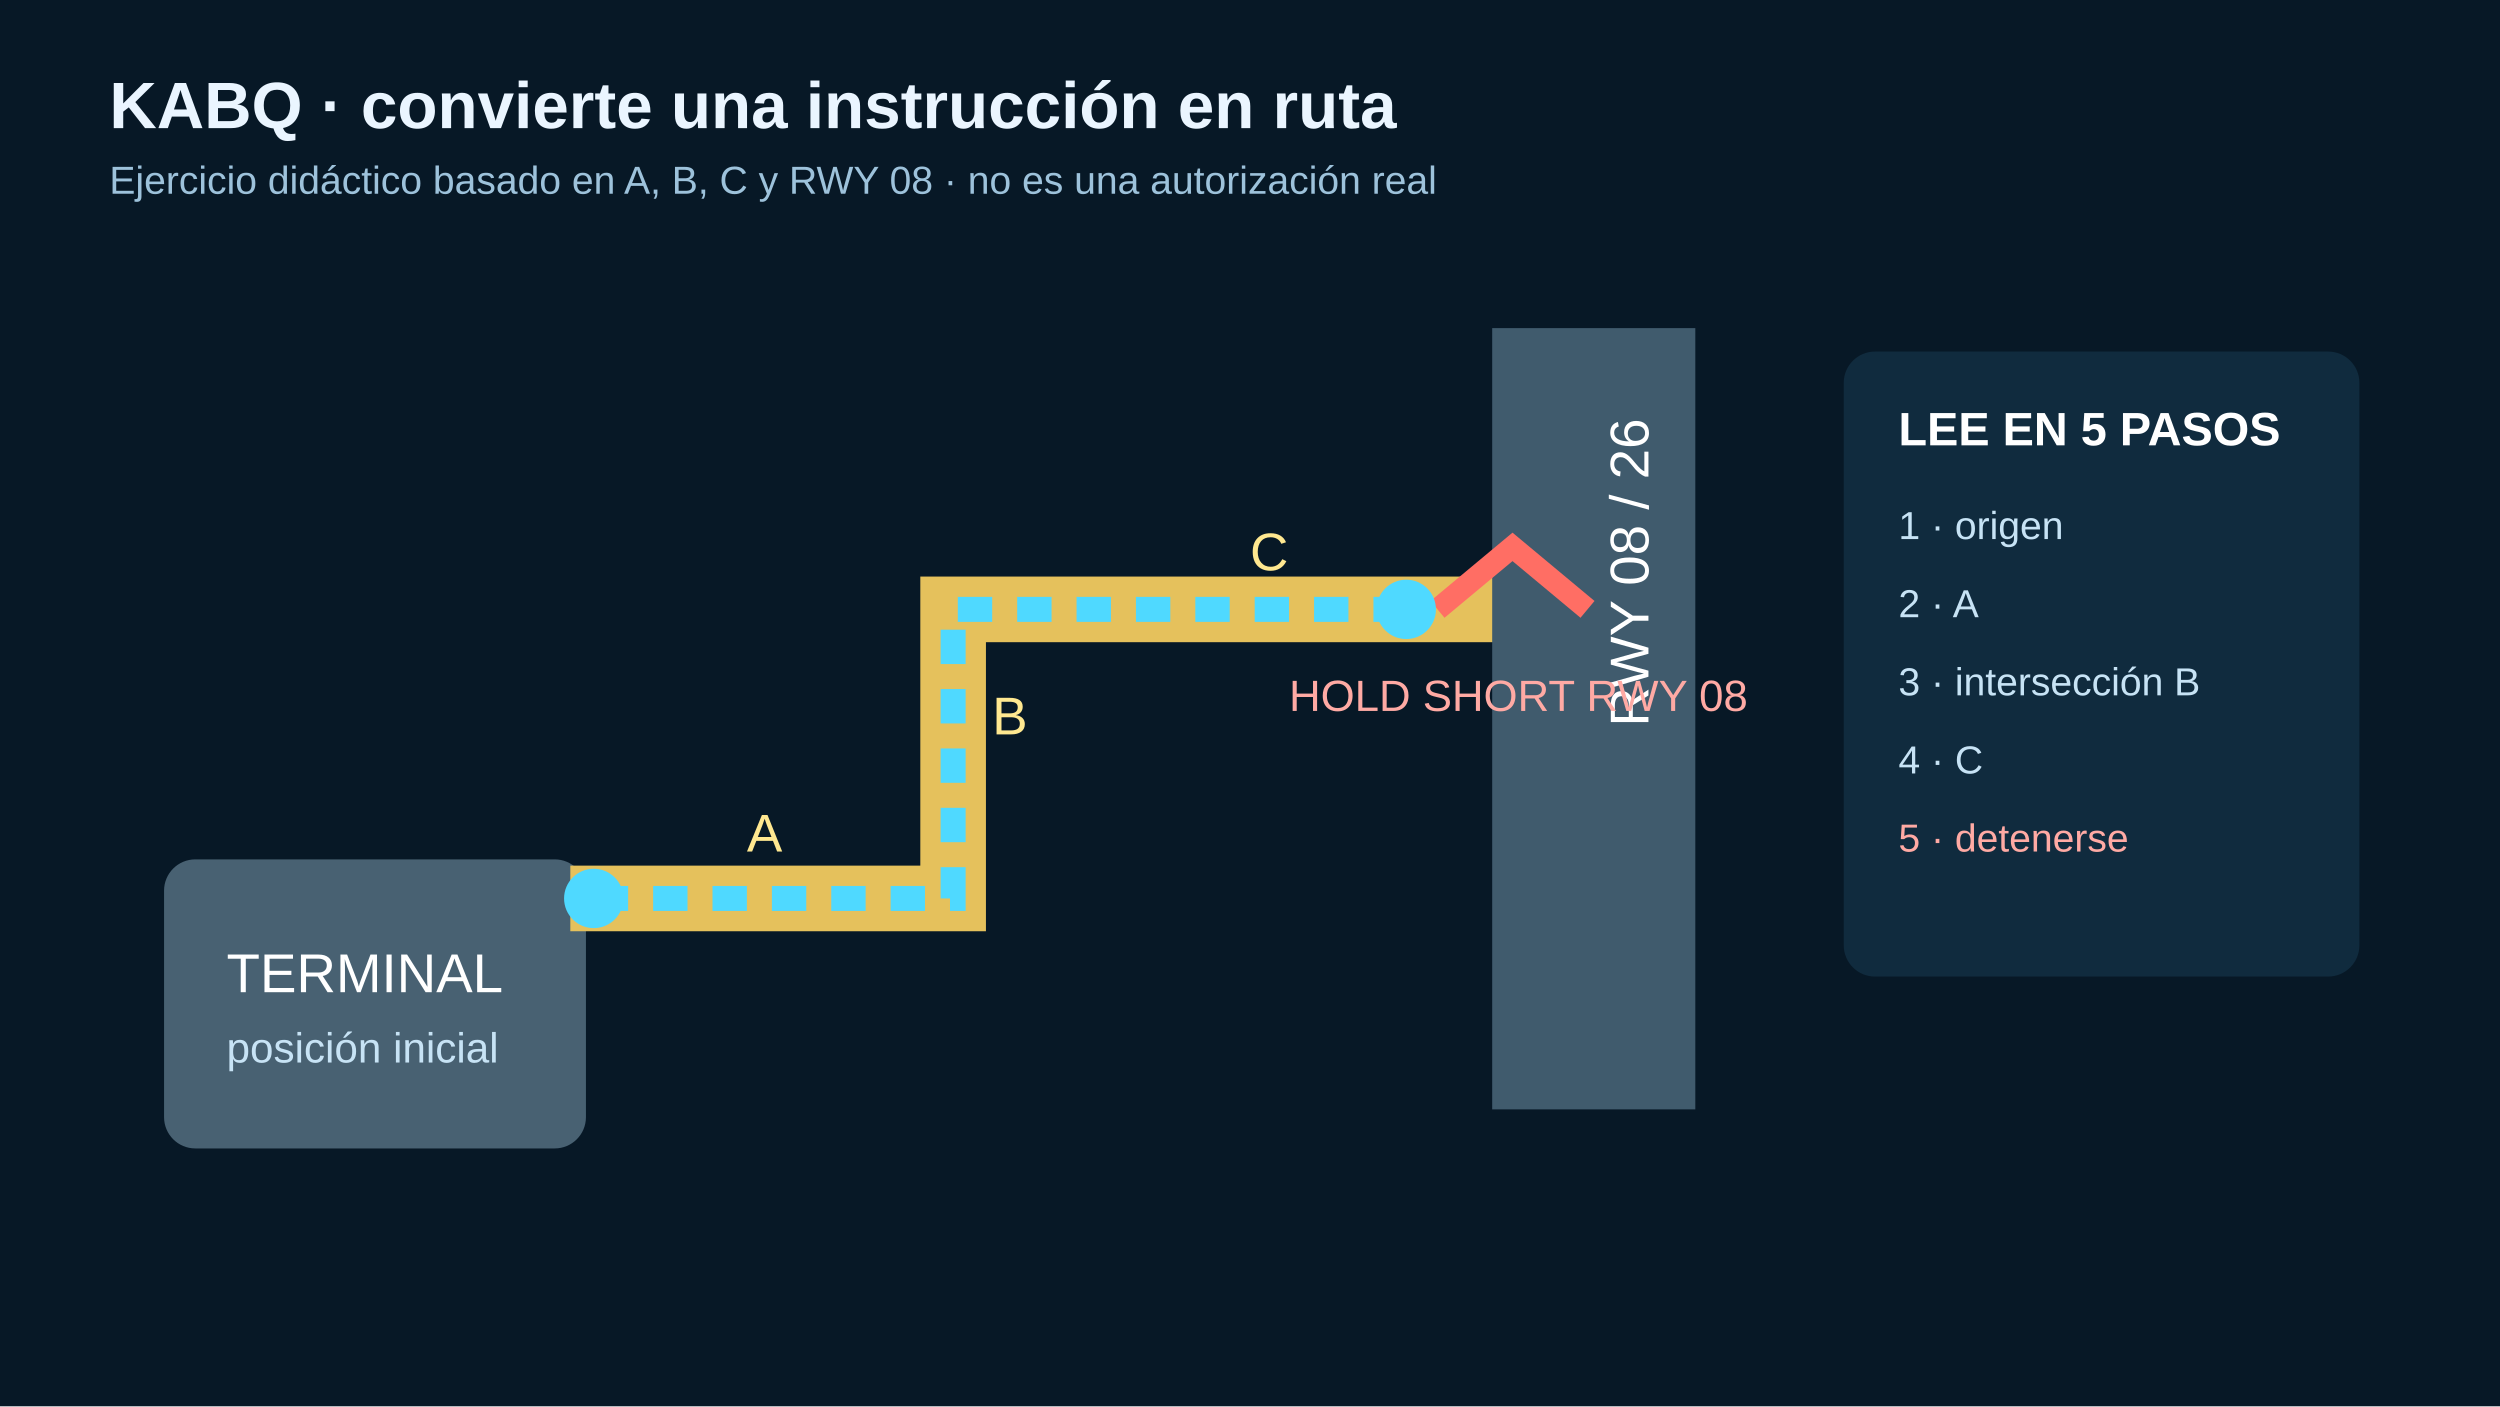
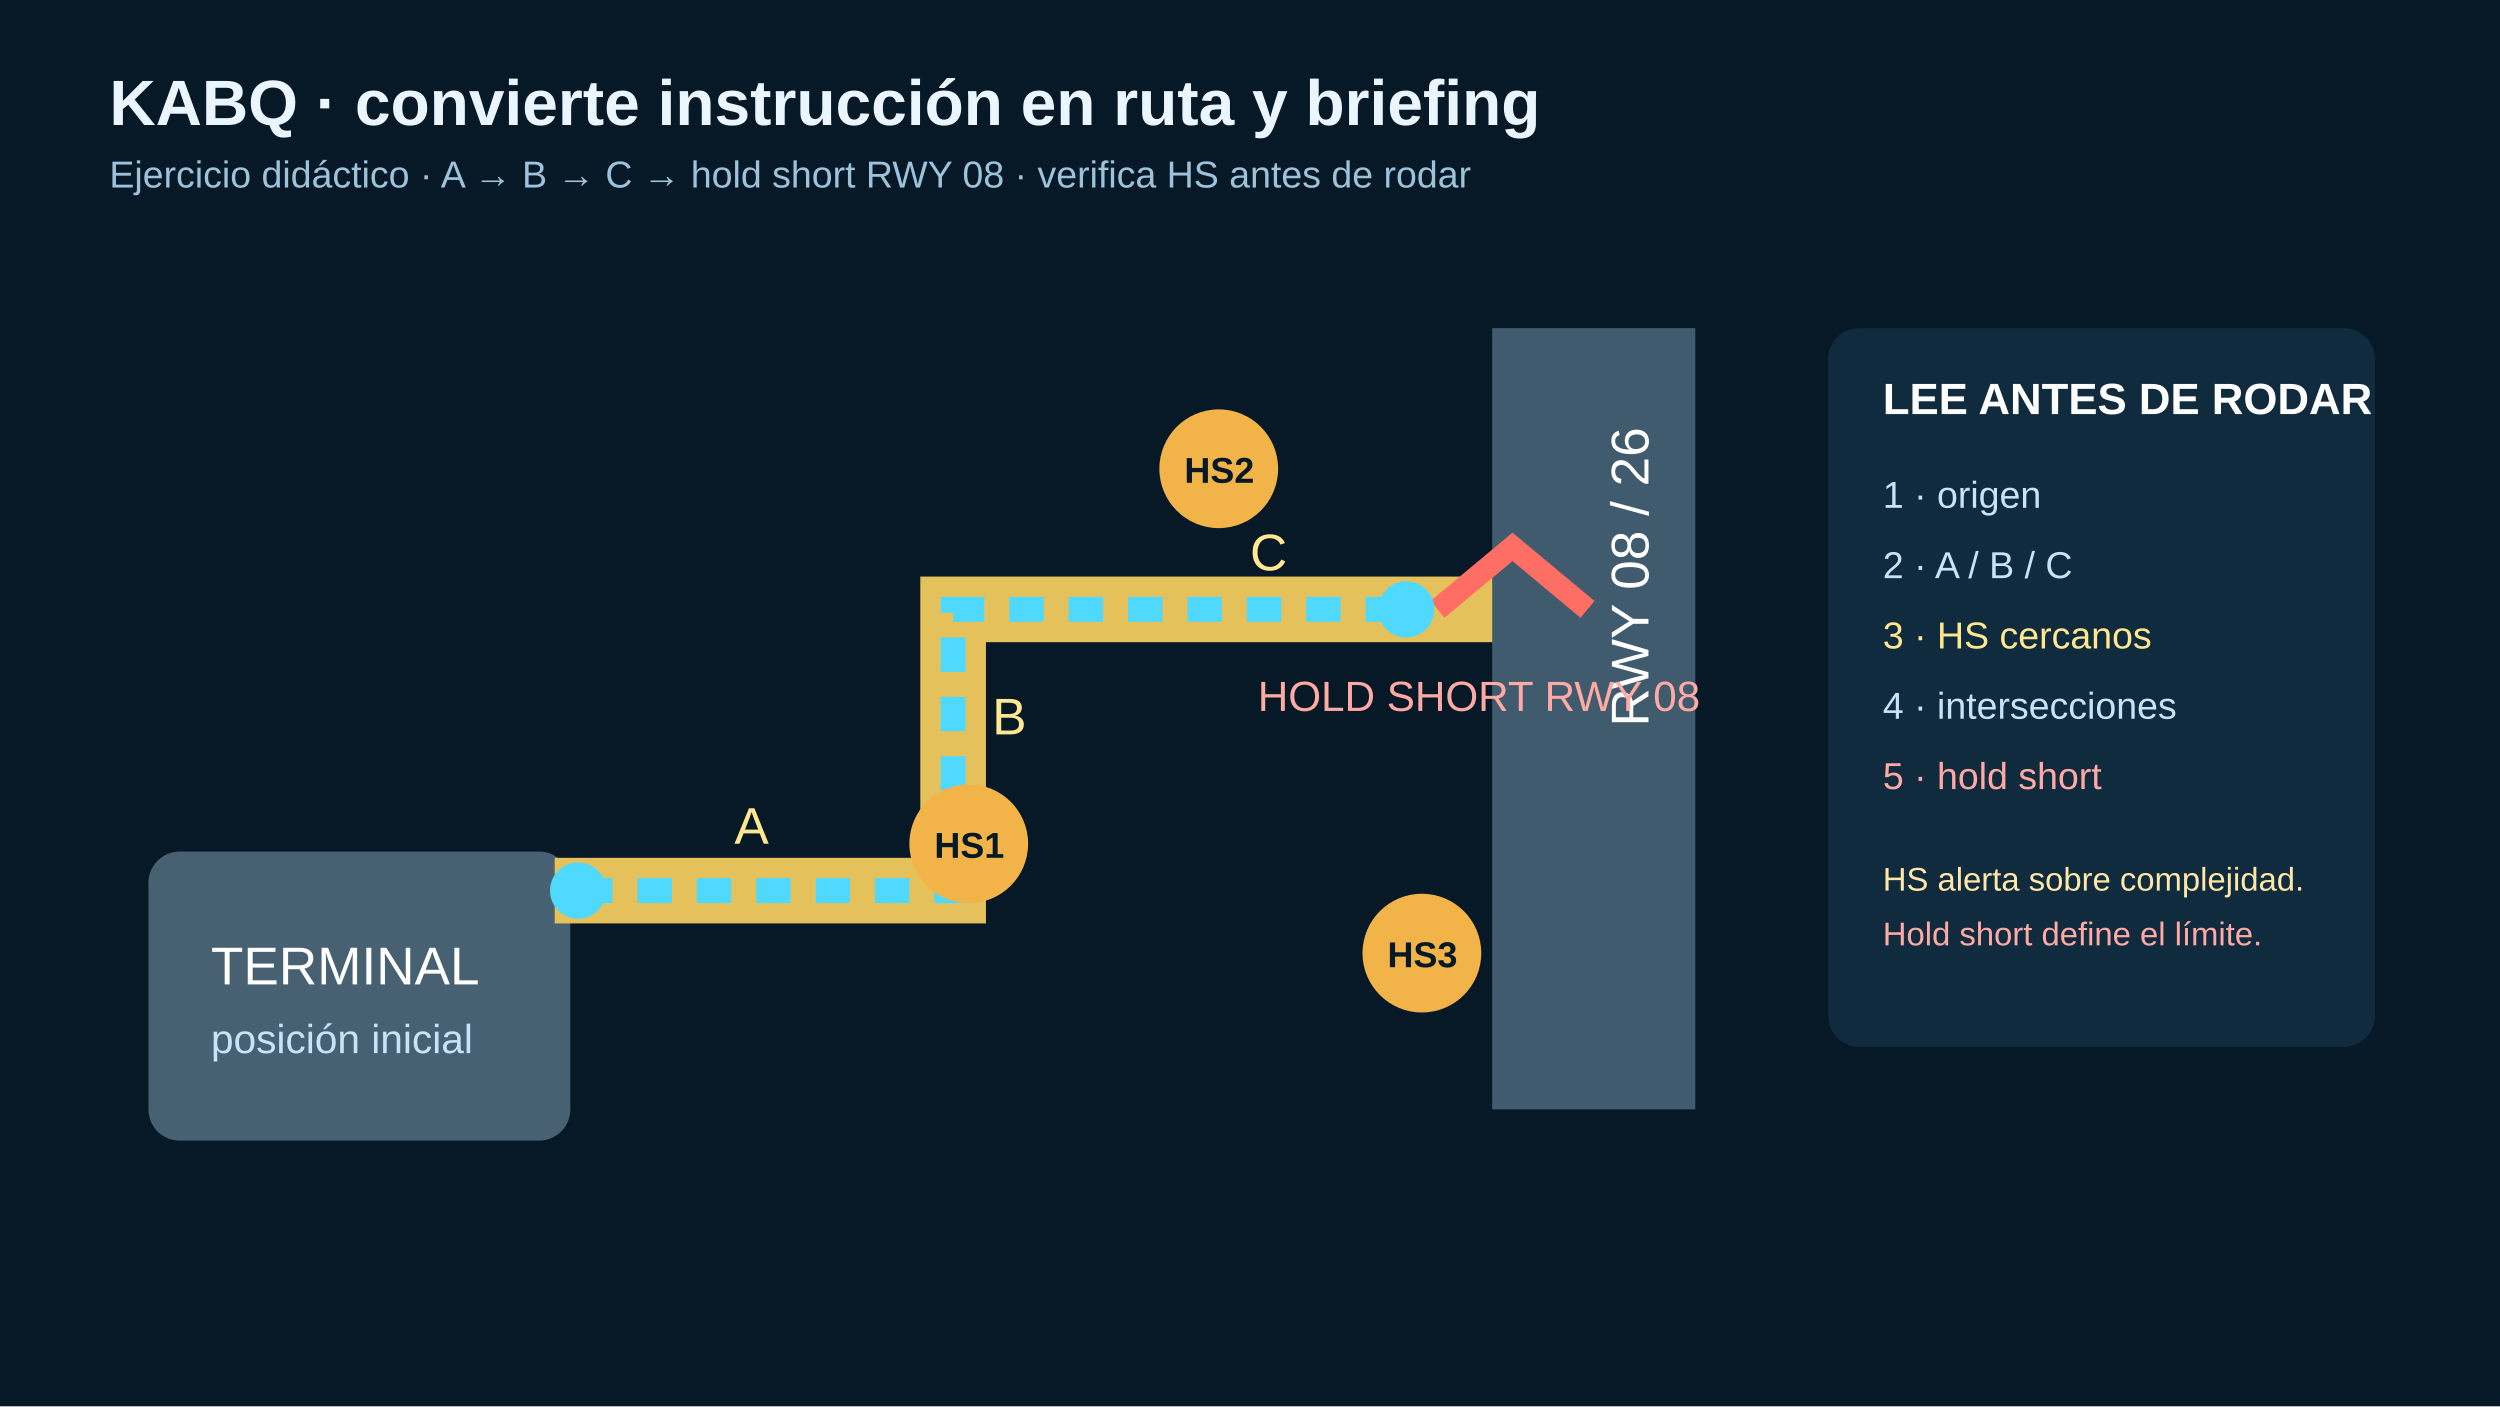
- <svg xmlns="http://www.w3.org/2000/svg" width="1600" height="900" viewBox="0 0 1600 900" role="img" aria-label="Ruta de taxi KABQ para práctica educativa">
+ <svg xmlns="http://www.w3.org/2000/svg" width="1600" height="900" viewBox="0 0 1600 900" role="img" aria-label="Ruta de taxi KABQ con comprobación de hotspots">
  <rect width="1600" height="900" fill="#071826" />
  <g font-family="Arial">
-     <text x="70" y="82" fill="#eaf5ff" font-size="42" font-weight="700">KABQ · convierte una instrucción en ruta</text>
-     <text x="70" y="124" fill="#9dc2db" font-size="25">Ejercicio didáctico basado en A, B, C y RWY 08 · no es una autorización real</text>
-     <rect x="105" y="550" width="270" height="185" rx="20" fill="#486172" />
-     <text x="145" y="635" fill="white" font-size="35">TERMINAL</text>
-     <text x="145" y="680" fill="#c7e3f5" font-size="27">posición inicial</text>
-     <path d="M365 575 H610 V390 H1010" fill="none" stroke="#e5c15c" stroke-width="42" />
-     <text x="478" y="545" fill="#ffe890" font-size="34">A</text>
-     <text x="635" y="470" fill="#ffe890" font-size="34">B</text>
-     <text x="800" y="365" fill="#ffe890" font-size="34">C</text>
+     <text x="70" y="80" fill="#eaf5ff" font-size="41" font-weight="700">KABQ · convierte instrucción en ruta y briefing</text>
+     <text x="70" y="120" fill="#9dc2db" font-size="24">Ejercicio didáctico · A → B → C → hold short RWY 08 · verifica HS antes de rodar</text>
+     <rect x="95" y="545" width="270" height="185" rx="20" fill="#486172" />
+     <text x="135" y="630" fill="white" font-size="34">TERMINAL</text>
+     <text x="135" y="674" fill="#c7e3f5" font-size="26">posición inicial</text>
+     <path d="M355 570 H610 V390 H1010" fill="none" stroke="#e5c15c" stroke-width="42" />
+     <text x="470" y="540" fill="#ffe890" font-size="33">A</text>
+     <text x="635" y="470" fill="#ffe890" font-size="33">B</text>
+     <text x="800" y="365" fill="#ffe890" font-size="33">C</text>
    <path d="M1020 210 V710" stroke="#405b6d" stroke-width="130" />
-     <text x="1055" y="465" fill="white" font-size="35" transform="rotate(-90 1055 465)">RWY 08 / 26</text>
+     <text x="1055" y="465" fill="white" font-size="34" transform="rotate(-90 1055 465)">RWY 08 / 26</text>
    <path d="M920 390 l48 -40 l48 40" fill="none" stroke="#ff6e64" stroke-width="14" />
-     <text x="825" y="455" fill="#ffaaa4" font-size="28">HOLD SHORT RWY 08</text>
-     <path d="M380 575 H610 V390 H900" fill="none" stroke="#4fd9ff" stroke-width="16" stroke-dasharray="22 16" />
-     <circle cx="380" cy="575" r="19" fill="#4fd9ff" />
-     <circle cx="900" cy="390" r="19" fill="#4fd9ff" />
-     <rect x="1180" y="225" width="330" height="400" rx="20" fill="#102b3e" />
-     <text x="1215" y="285" fill="white" font-size="30" font-weight="700">LEE EN 5 PASOS</text>
-     <text x="1215" y="345" fill="#c7e3f5" font-size="25">1 · origen</text>
-     <text x="1215" y="395" fill="#c7e3f5" font-size="25">2 · A</text>
-     <text x="1215" y="445" fill="#c7e3f5" font-size="25">3 · intersección B</text>
-     <text x="1215" y="495" fill="#c7e3f5" font-size="25">4 · C</text>
-     <text x="1215" y="545" fill="#ffaaa4" font-size="25">5 · detenerse</text>
+     <text x="805" y="455" fill="#ffaaa4" font-size="27">HOLD SHORT RWY 08</text>
+     <path d="M370 570 H610 V390 H900" fill="none" stroke="#4fd9ff" stroke-width="16" stroke-dasharray="22 16" />
+     <circle cx="370" cy="570" r="18" fill="#4fd9ff" />
+     <circle cx="900" cy="390" r="18" fill="#4fd9ff" />
+     <circle cx="620" cy="540" r="38" fill="#f2b448" />
+     <text x="598" y="549" fill="#071826" font-size="23" font-weight="700">HS1</text>
+     <circle cx="780" cy="300" r="38" fill="#f2b448" />
+     <text x="758" y="309" fill="#071826" font-size="23" font-weight="700">HS2</text>
+     <circle cx="910" cy="610" r="38" fill="#f2b448" />
+     <text x="888" y="619" fill="#071826" font-size="23" font-weight="700">HS3</text>
+     <rect x="1170" y="210" width="350" height="460" rx="20" fill="#102b3e" />
+     <text x="1205" y="265" fill="white" font-size="28" font-weight="700">LEE ANTES DE RODAR</text>
+     <text x="1205" y="325" fill="#c7e3f5" font-size="24">1 · origen</text>
+     <text x="1205" y="370" fill="#c7e3f5" font-size="24">2 · A / B / C</text>
+     <text x="1205" y="415" fill="#ffe890" font-size="24">3 · HS cercanos</text>
+     <text x="1205" y="460" fill="#c7e3f5" font-size="24">4 · intersecciones</text>
+     <text x="1205" y="505" fill="#ffaaa4" font-size="24">5 · hold short</text>
+     <text x="1205" y="570" fill="#ffe8a7" font-size="21">HS alerta sobre complejidad.</text>
+     <text x="1205" y="605" fill="#ffaaa4" font-size="21">Hold short define el límite.</text>
  </g>
</svg>
